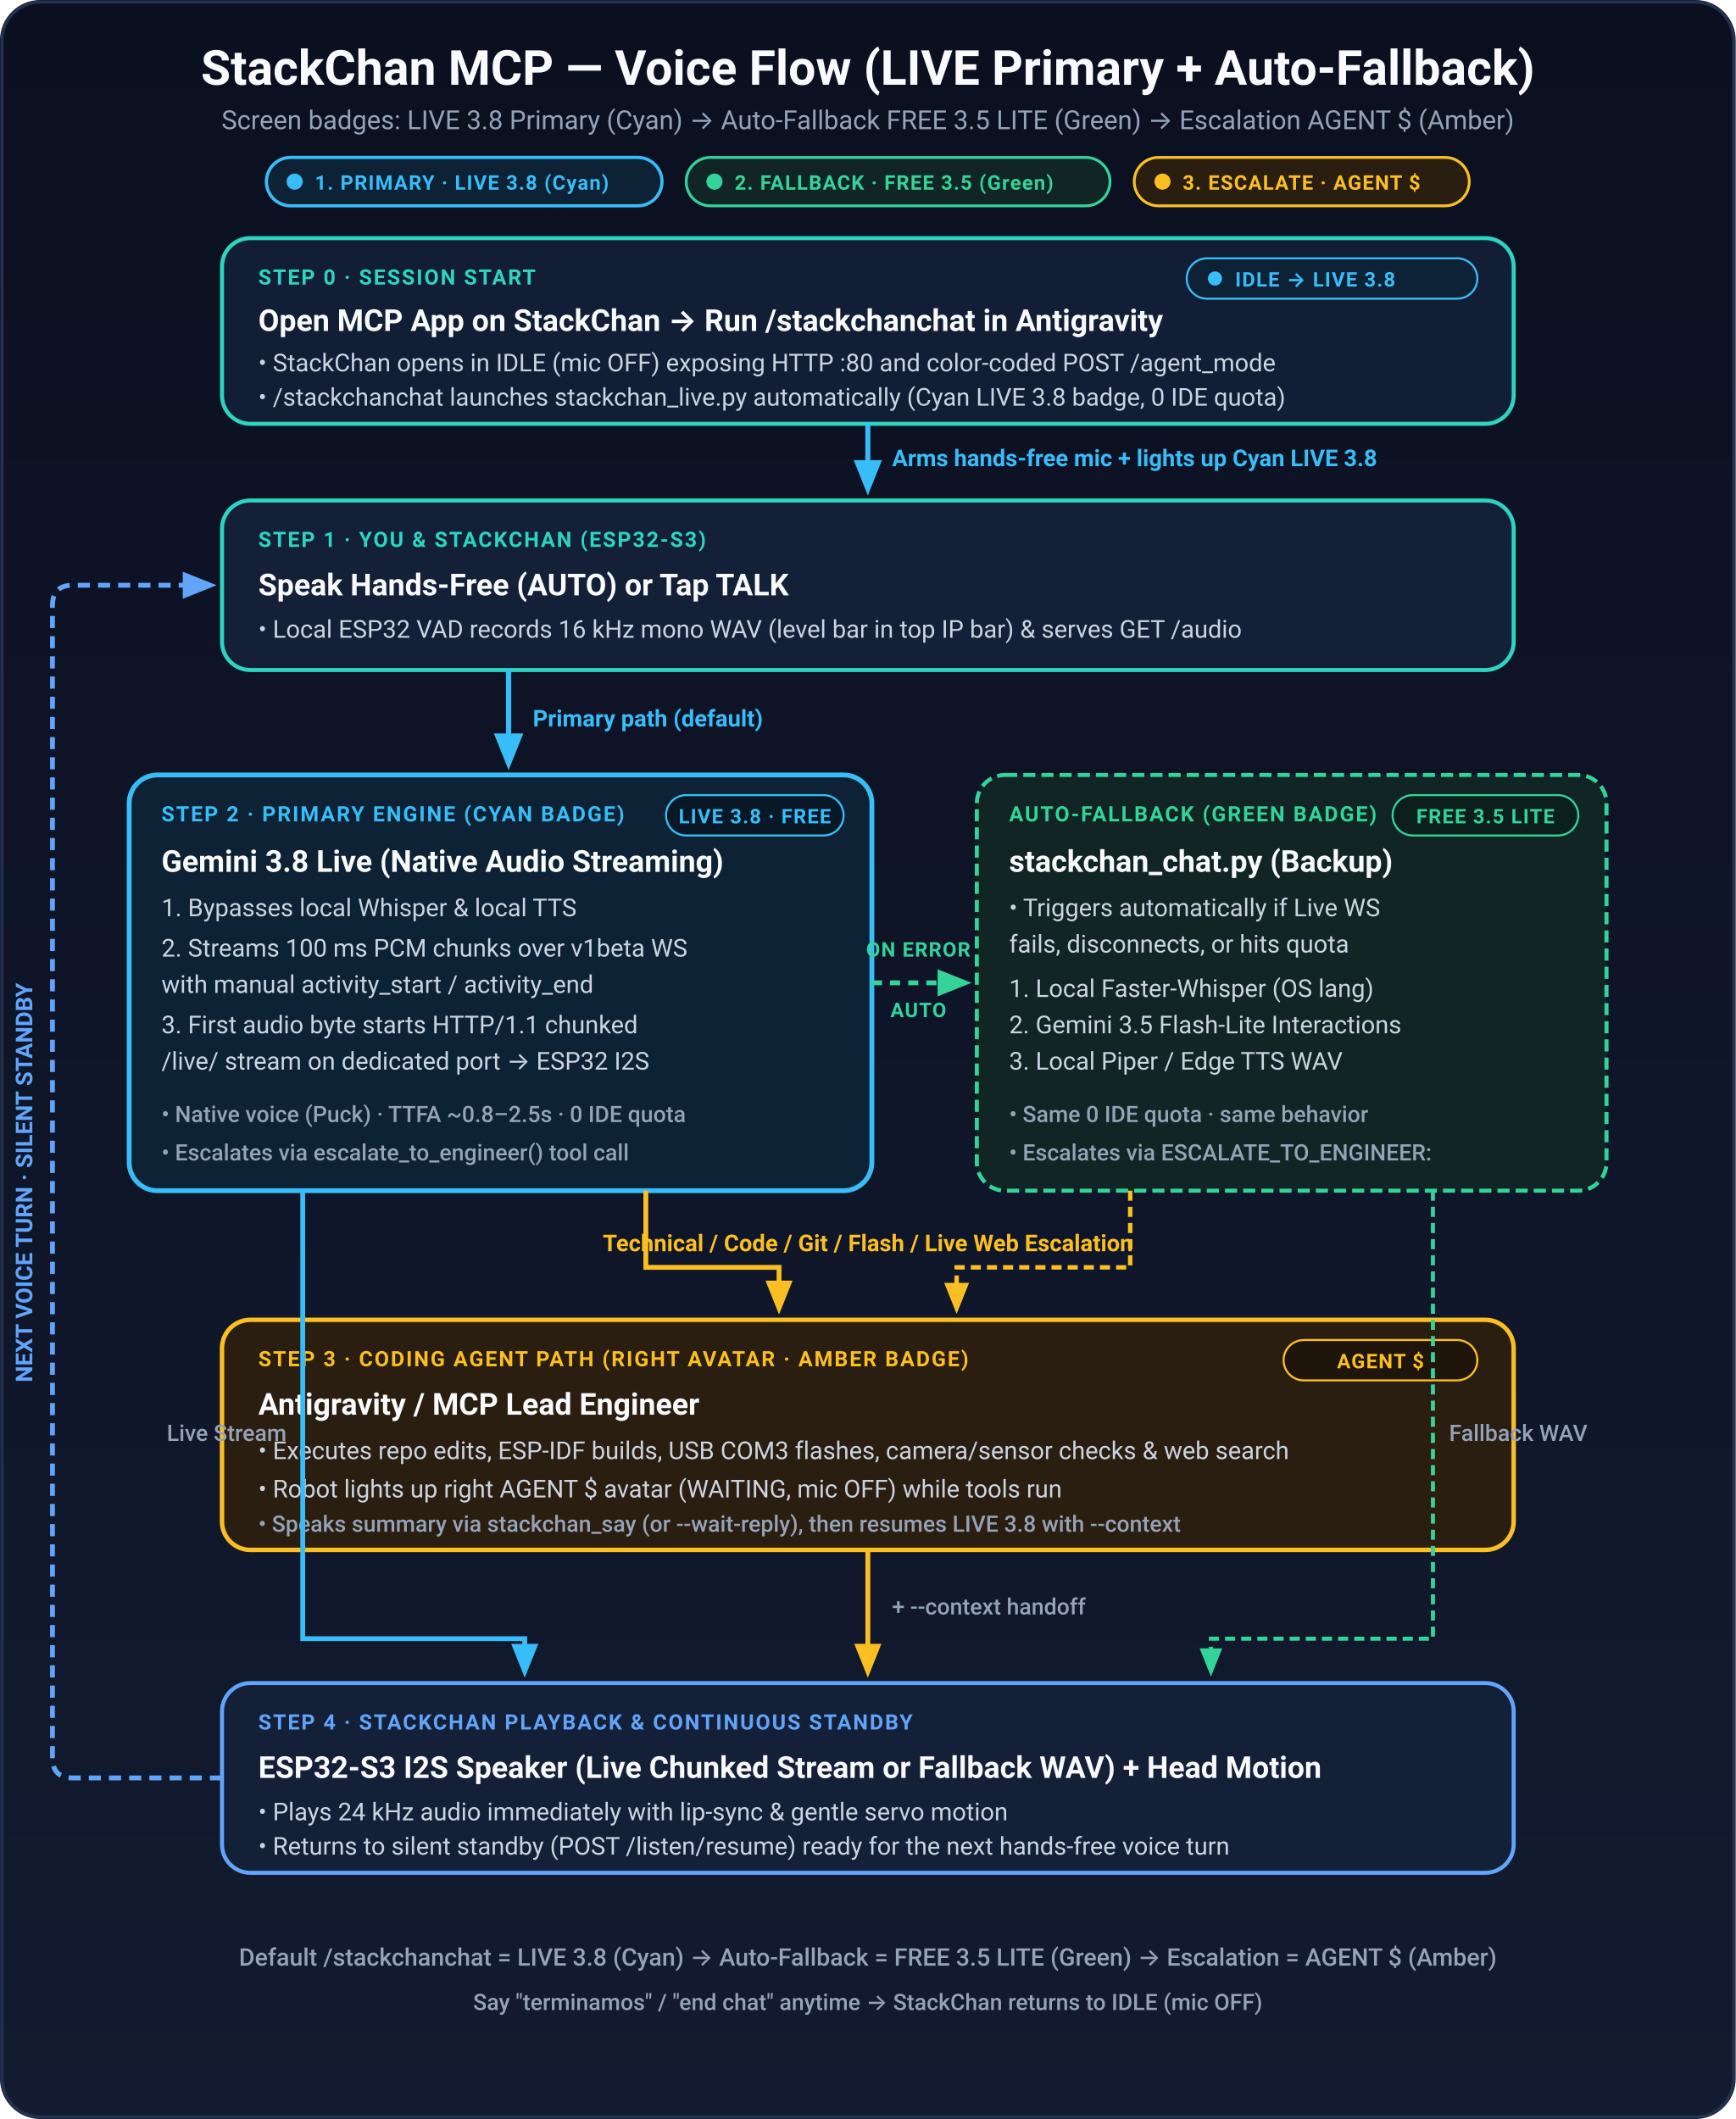
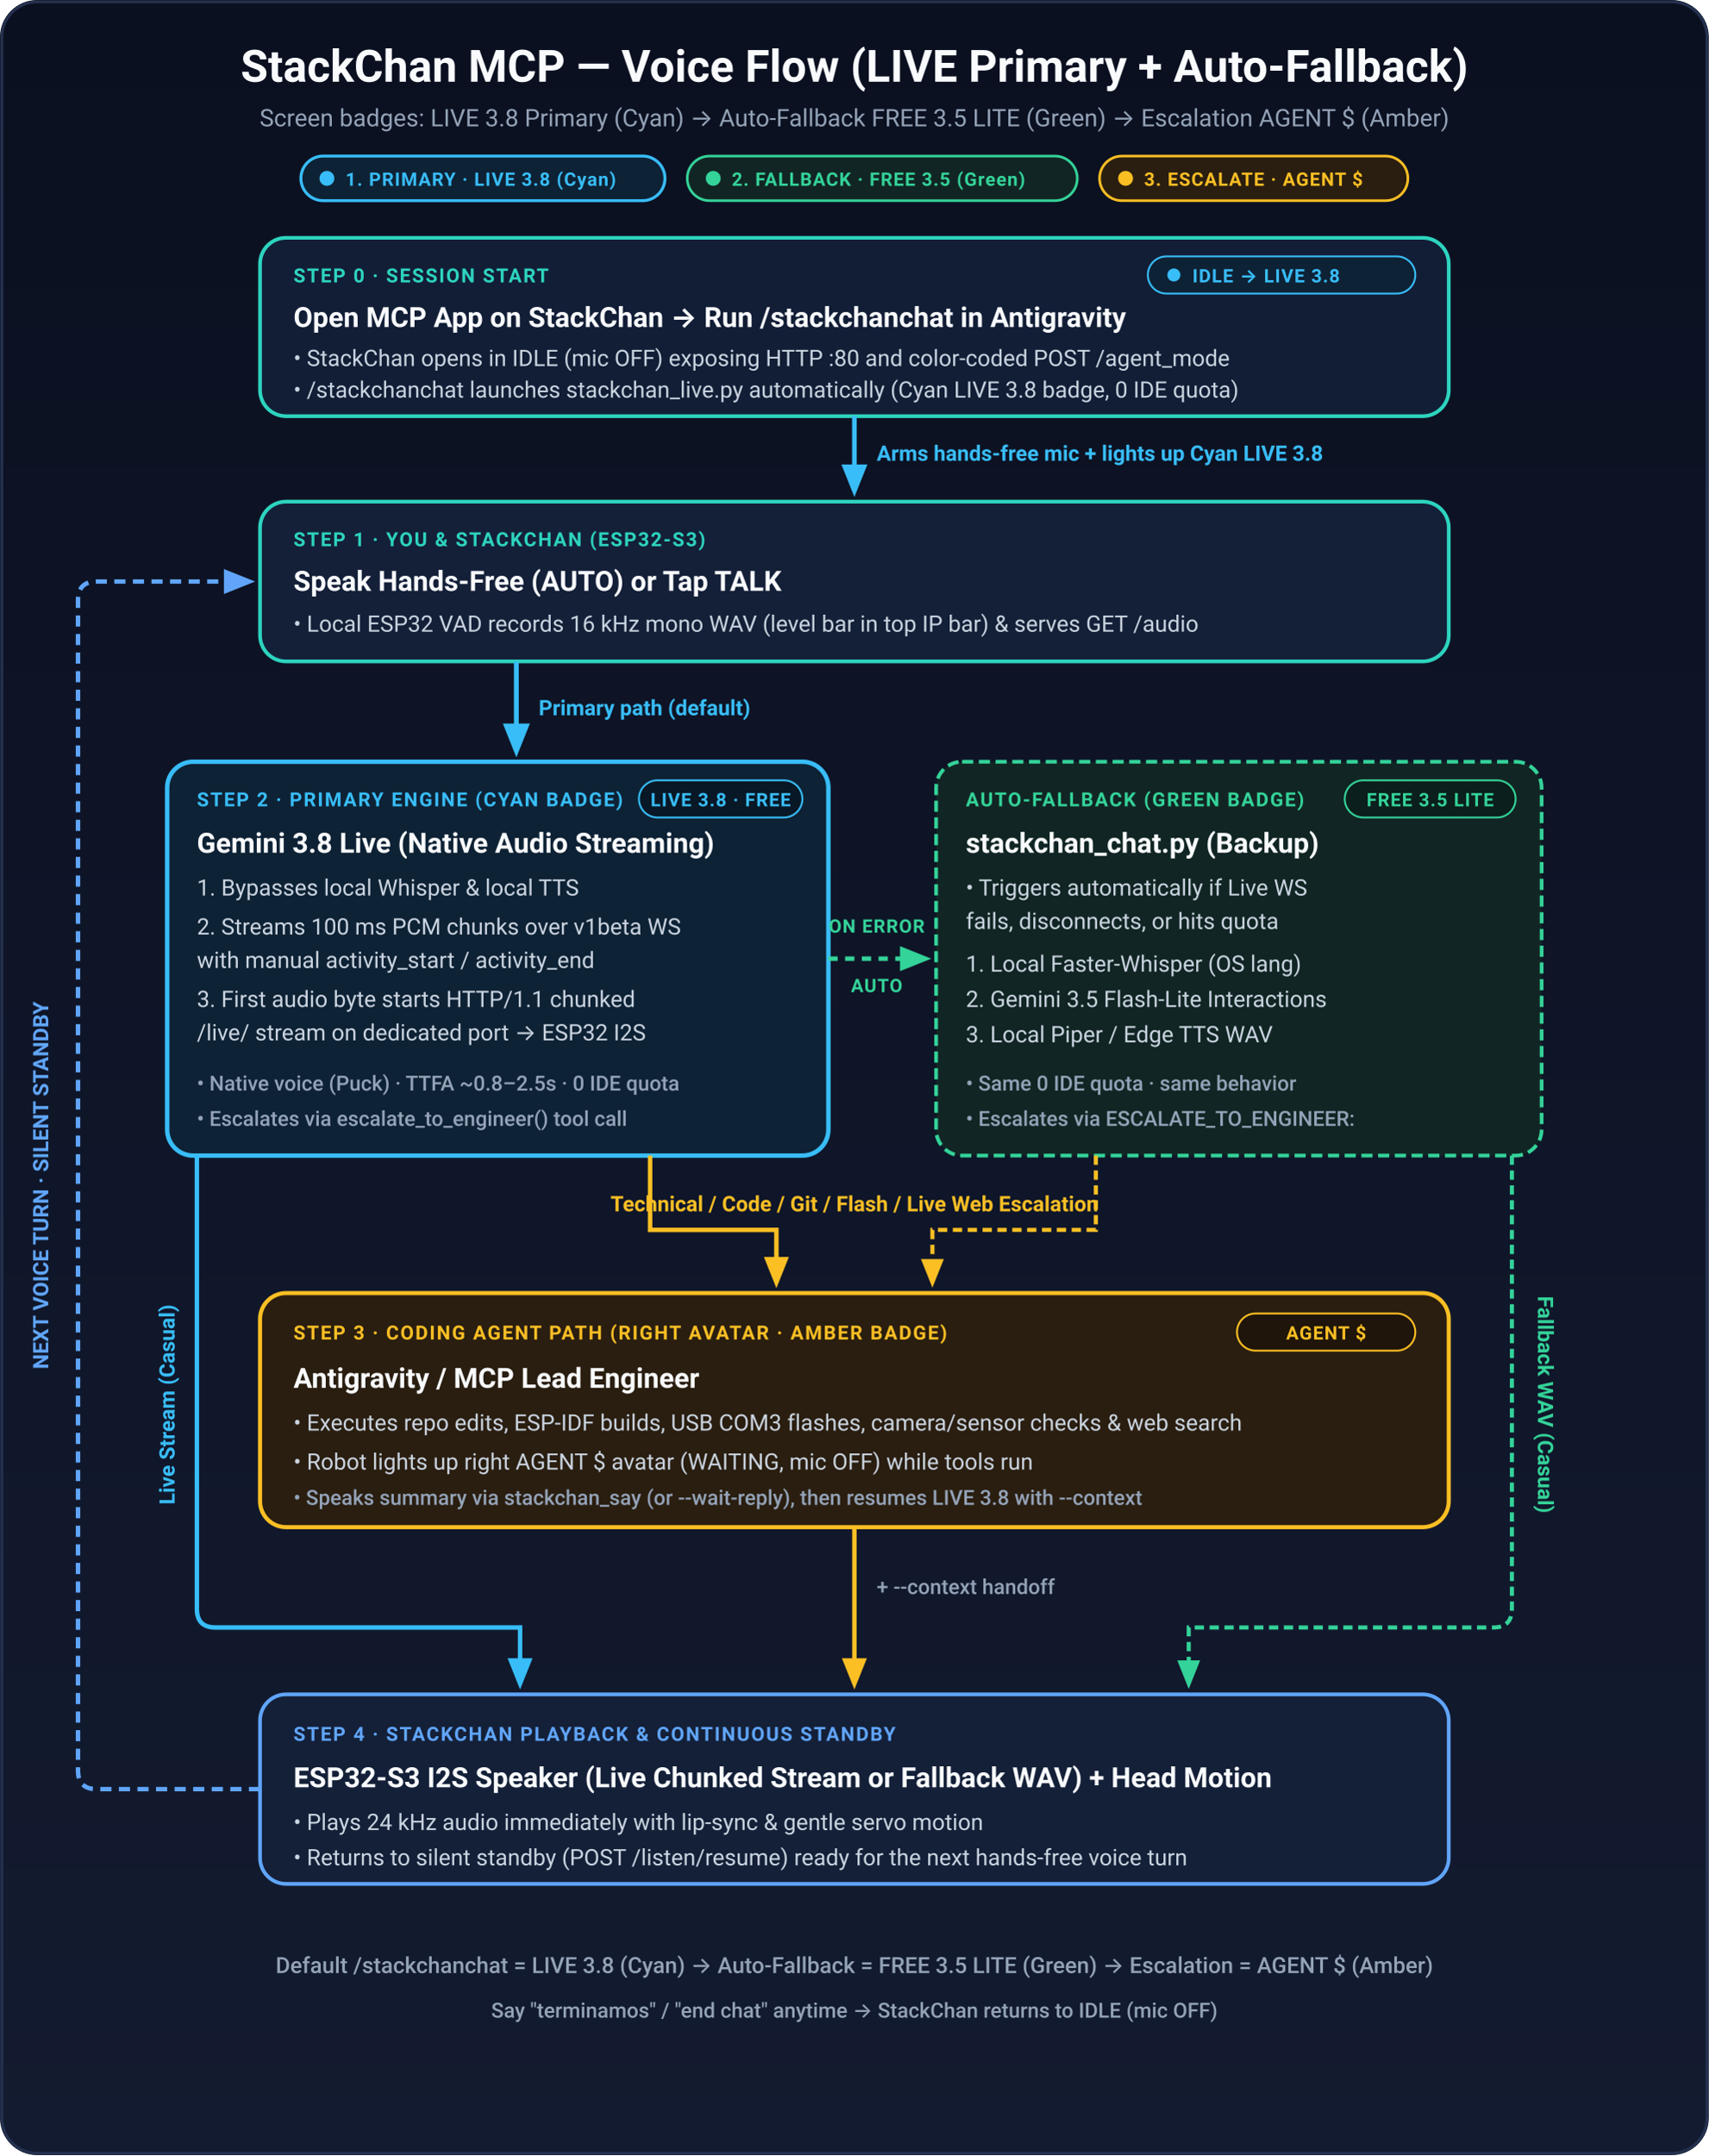
- <svg xmlns="http://www.w3.org/2000/svg" viewBox="0 0 860 1050" width="860" height="1050" role="img" aria-label="StackChan MCP Vertical Voice Flow">
+ <svg xmlns="http://www.w3.org/2000/svg" viewBox="0 0 920 1160" width="920" height="1160" role="img" aria-label="StackChan MCP Vertical Voice Flow">
  <defs>
    <linearGradient id="bg" x1="0" y1="0" x2="0" y2="1">
      <stop offset="0%" stop-color="#0B1020" />
      <stop offset="100%" stop-color="#131B30" />
    </linearGradient>
    <marker id="arr-teal" viewBox="0 0 10 10" refX="8" refY="5" markerWidth="7" markerHeight="7" orient="auto">
      <path d="M 0 1 L 10 5 L 0 9 z" fill="#2DD4BF" />
    </marker>
    <marker id="arr-blue" viewBox="0 0 10 10" refX="8" refY="5" markerWidth="7" markerHeight="7" orient="auto">
      <path d="M 0 1 L 10 5 L 0 9 z" fill="#60A5FA" />
    </marker>
    <marker id="arr-cyan" viewBox="0 0 10 10" refX="8" refY="5" markerWidth="7" markerHeight="7" orient="auto">
      <path d="M 0 1 L 10 5 L 0 9 z" fill="#38BDF8" />
    </marker>
    <marker id="arr-green" viewBox="0 0 10 10" refX="8" refY="5" markerWidth="7" markerHeight="7" orient="auto">
      <path d="M 0 1 L 10 5 L 0 9 z" fill="#34D399" />
    </marker>
    <marker id="arr-amber" viewBox="0 0 10 10" refX="8" refY="5" markerWidth="7" markerHeight="7" orient="auto">
      <path d="M 0 1 L 10 5 L 0 9 z" fill="#FBBF24" />
    </marker>
    <style>
      .title { font: 700 24px -apple-system, BlinkMacSystemFont, "Segoe UI", Roboto, sans-serif; fill: #F8FAFC; }
      .sub { font: 400 13px -apple-system, BlinkMacSystemFont, "Segoe UI", Roboto, sans-serif; fill: #94A3B8; }
      .step { font: 700 10.5px -apple-system, BlinkMacSystemFont, "Segoe UI", Roboto, sans-serif; letter-spacing: 0.8px; }
      .h { font: 700 15px -apple-system, BlinkMacSystemFont, "Segoe UI", Roboto, sans-serif; fill: #F8FAFC; }
      .p { font: 400 12.2px -apple-system, BlinkMacSystemFont, "Segoe UI", Roboto, sans-serif; fill: #CBD5E1; }
      .m { font: 500 11.2px -apple-system, BlinkMacSystemFont, "Segoe UI", Roboto, sans-serif; fill: #94A3B8; }
      .el { font: 600 11.5px -apple-system, BlinkMacSystemFont, "Segoe UI", Roboto, sans-serif; }
      .chip { font: 700 10px -apple-system, BlinkMacSystemFont, "Segoe UI", Roboto, sans-serif; letter-spacing: 0.5px; }
      .foot { font: 500 12px -apple-system, BlinkMacSystemFont, "Segoe UI", Roboto, sans-serif; fill: #94A3B8; }
    </style>
  </defs>
-   <rect width="860" height="1050" rx="20" fill="url(#bg)" />
-   <rect x="1" y="1" width="858" height="1048" rx="19" fill="none" stroke="#24314F" stroke-width="1.5" />
-   <text x="430" y="42" text-anchor="middle" class="title">StackChan MCP — Voice Flow (LIVE Primary + Auto-Fallback)</text>
-   <text x="430" y="64" text-anchor="middle" class="sub">Screen badges: LIVE 3.8 Primary (Cyan)  →  Auto-Fallback FREE 3.5 LITE (Green)  →  Escalation AGENT $ (Amber)</text>
-   <g transform="translate(132, 78)">
+   <rect width="920" height="1160" rx="20" fill="url(#bg)" />
+   <rect x="1" y="1" width="918" height="1158" rx="19" fill="none" stroke="#24314F" stroke-width="1.5" />
+   <text x="460" y="44" text-anchor="middle" class="title">StackChan MCP — Voice Flow (LIVE Primary + Auto-Fallback)</text>
+   <text x="460" y="68" text-anchor="middle" class="sub">Screen badges: LIVE 3.8 Primary (Cyan)  →  Auto-Fallback FREE 3.5 LITE (Green)  →  Escalation AGENT $ (Amber)</text>
+   <g transform="translate(162, 84)">
    <rect x="0" y="0" width="196" height="24" rx="12" fill="#0E2235" stroke="#38BDF8" stroke-width="1.6" />
    <circle cx="14" cy="12" r="4" fill="#38BDF8" />
    <text x="24" y="16" class="chip" fill="#38BDF8">1. PRIMARY · LIVE 3.8 (Cyan)</text>
    <rect x="208" y="0" width="210" height="24" rx="12" fill="#112624" stroke="#34D399" stroke-width="1.4" />
    <circle cx="222" cy="12" r="4" fill="#34D399" />
    <text x="232" y="16" class="chip" fill="#34D399">2. FALLBACK · FREE 3.5 (Green)</text>
    <rect x="430" y="0" width="166" height="24" rx="12" fill="#2A1E10" stroke="#FBBF24" stroke-width="1.4" />
    <circle cx="444" cy="12" r="4" fill="#FBBF24" />
    <text x="454" y="16" class="chip" fill="#FBBF24">3. ESCALATE · AGENT $</text>
  </g>
-   <g transform="translate(110, 118)">
-     <rect width="640" height="92" rx="14" fill="#121E36" stroke="#2DD4BF" stroke-width="2" />
-     <text x="18" y="23" class="step" fill="#2DD4BF">STEP 0 · SESSION START</text>
+   <g transform="translate(140, 128)">
+     <rect width="640" height="96" rx="14" fill="#121E36" stroke="#2DD4BF" stroke-width="2" />
+     <text x="18" y="24" class="step" fill="#2DD4BF">STEP 0 · SESSION START</text>
    <rect x="478" y="10" width="144" height="20" rx="10" fill="#0E2235" stroke="#38BDF8" stroke-width="1" />
    <circle cx="492" cy="20" r="3.5" fill="#38BDF8" />
    <text x="502" y="24" class="chip" fill="#38BDF8">IDLE → LIVE 3.8</text>
-     <text x="18" y="46" class="h">Open MCP App on StackChan  →  Run /stackchanchat in Antigravity</text>
-     <text x="18" y="66" class="p">• StackChan opens in IDLE (mic OFF) exposing HTTP :80 and color-coded POST /agent_mode</text>
-     <text x="18" y="83" class="p">• /stackchanchat launches stackchan_live.py automatically (Cyan LIVE 3.8 badge, 0 IDE quota)</text>
+     <text x="18" y="48" class="h">Open MCP App on StackChan  →  Run /stackchanchat in Antigravity</text>
+     <text x="18" y="69" class="p">• StackChan opens in IDLE (mic OFF) exposing HTTP :80 and color-coded POST /agent_mode</text>
+     <text x="18" y="86" class="p">• /stackchanchat launches stackchan_live.py automatically (Cyan LIVE 3.8 badge, 0 IDE quota)</text>
  </g>
-   <line x1="430" y1="210" x2="430" y2="242" stroke="#38BDF8" stroke-width="2.5" marker-end="url(#arr-cyan)" />
-   <text x="442" y="231" class="el" fill="#38BDF8">Arms hands-free mic + lights up Cyan LIVE 3.8</text>
-   <g transform="translate(110, 248)">
-     <rect width="640" height="84" rx="14" fill="#142038" stroke="#2DD4BF" stroke-width="2" />
-     <text x="18" y="23" class="step" fill="#2DD4BF">STEP 1 · YOU &amp; STACKCHAN (ESP32-S3)</text>
-     <text x="18" y="47" class="h">Speak Hands-Free (AUTO) or Tap TALK</text>
-     <text x="18" y="68" class="p">• Local ESP32 VAD records 16 kHz mono WAV (level bar in top IP bar) &amp; serves GET /audio</text>
+   <line x1="460" y1="224" x2="460" y2="264" stroke="#38BDF8" stroke-width="2.5" marker-end="url(#arr-cyan)" />
+   <text x="472" y="248" class="el" fill="#38BDF8">Arms hands-free mic + lights up Cyan LIVE 3.8</text>
+   <g transform="translate(140, 270)">
+     <rect width="640" height="86" rx="14" fill="#142038" stroke="#2DD4BF" stroke-width="2" />
+     <text x="18" y="24" class="step" fill="#2DD4BF">STEP 1 · YOU &amp; STACKCHAN (ESP32-S3)</text>
+     <text x="18" y="48" class="h">Speak Hands-Free (AUTO) or Tap TALK</text>
+     <text x="18" y="70" class="p">• Local ESP32 VAD records 16 kHz mono WAV (level bar in top IP bar) &amp; serves GET /audio</text>
  </g>
-   <line x1="252" y1="332" x2="252" y2="378" stroke="#38BDF8" stroke-width="2.6" marker-end="url(#arr-cyan)" />
-   <text x="264" y="360" class="el" fill="#38BDF8">Primary path (default)</text>
-   <g transform="translate(64, 384)">
-     <rect width="368" height="206" rx="14" fill="#0E2235" stroke="#38BDF8" stroke-width="2.4" />
-     <text x="16" y="23" class="step" fill="#38BDF8">STEP 2 · PRIMARY ENGINE (CYAN BADGE)</text>
-     <rect x="266" y="10" width="88" height="20" rx="10" fill="#091826" stroke="#38BDF8" stroke-width="1" />
-     <text x="310" y="24" text-anchor="middle" class="chip" fill="#38BDF8">LIVE 3.8 · FREE</text>
-     <text x="16" y="48" class="h">Gemini 3.8 Live (Native Audio Streaming)</text>
-     <text x="16" y="70" class="p">1. Bypasses local Whisper &amp; local TTS</text>
-     <text x="16" y="90" class="p">2. Streams 100 ms PCM chunks over v1beta WS</text>
-     <text x="16" y="108" class="p">   with manual activity_start / activity_end</text>
-     <text x="16" y="128" class="p">3. First audio byte starts HTTP/1.1 chunked</text>
-     <text x="16" y="146" class="p">   /live/ stream on dedicated port → ESP32 I2S</text>
-     <text x="16" y="172" class="m">• Native voice (Puck) · TTFA ~0.8–2.5s · 0 IDE quota</text>
-     <text x="16" y="191" class="m">• Escalates via escalate_to_engineer() tool call</text>
+   <line x1="278" y1="356" x2="278" y2="404" stroke="#38BDF8" stroke-width="2.6" marker-end="url(#arr-cyan)" />
+   <text x="290" y="385" class="el" fill="#38BDF8">Primary path (default)</text>
+   <g transform="translate(90, 410)">
+     <rect width="356" height="212" rx="14" fill="#0E2235" stroke="#38BDF8" stroke-width="2.4" />
+     <text x="16" y="24" class="step" fill="#38BDF8">STEP 2 · PRIMARY ENGINE (CYAN BADGE)</text>
+     <rect x="254" y="10" width="88" height="20" rx="10" fill="#091826" stroke="#38BDF8" stroke-width="1" />
+     <text x="298" y="24" text-anchor="middle" class="chip" fill="#38BDF8">LIVE 3.8 · FREE</text>
+     <text x="16" y="49" class="h">Gemini 3.8 Live (Native Audio Streaming)</text>
+     <text x="16" y="72" class="p">1. Bypasses local Whisper &amp; local TTS</text>
+     <text x="16" y="93" class="p">2. Streams 100 ms PCM chunks over v1beta WS</text>
+     <text x="16" y="111" class="p">   with manual activity_start / activity_end</text>
+     <text x="16" y="132" class="p">3. First audio byte starts HTTP/1.1 chunked</text>
+     <text x="16" y="150" class="p">   /live/ stream on dedicated port → ESP32 I2S</text>
+     <text x="16" y="177" class="m">• Native voice (Puck) · TTFA ~0.8–2.5s · 0 IDE quota</text>
+     <text x="16" y="196" class="m">• Escalates via escalate_to_engineer() tool call</text>
  </g>
-   <line x1="432" y1="487" x2="478" y2="487" stroke="#34D399" stroke-width="2.4" stroke-dasharray="5,4" marker-end="url(#arr-green)" />
-   <text x="455" y="474" text-anchor="middle" class="chip" fill="#34D399">ON ERROR</text>
-   <text x="455" y="504" text-anchor="middle" class="chip" fill="#34D399">AUTO</text>
-   <g transform="translate(484, 384)">
-     <rect width="312" height="206" rx="14" fill="#112624" stroke="#34D399" stroke-width="2" stroke-dasharray="6,3" />
-     <text x="16" y="23" class="step" fill="#34D399">AUTO-FALLBACK (GREEN BADGE)</text>
-     <rect x="206" y="10" width="92" height="20" rx="10" fill="#0B1F1C" stroke="#34D399" stroke-width="1" />
-     <text x="252" y="24" text-anchor="middle" class="chip" fill="#34D399">FREE 3.5 LITE</text>
-     <text x="16" y="48" class="h">stackchan_chat.py (Backup)</text>
-     <text x="16" y="70" class="p">• Triggers automatically if Live WS</text>
-     <text x="16" y="88" class="p">  fails, disconnects, or hits quota</text>
-     <text x="16" y="110" class="p">1. Local Faster-Whisper (OS lang)</text>
-     <text x="16" y="128" class="p">2. Gemini 3.5 Flash-Lite Interactions</text>
-     <text x="16" y="146" class="p">3. Local Piper / Edge TTS WAV</text>
-     <text x="16" y="172" class="m">• Same 0 IDE quota · same behavior</text>
-     <text x="16" y="191" class="m">• Escalates via ESCALATE_TO_ENGINEER:</text>
+   <line x1="446" y1="516" x2="498" y2="516" stroke="#34D399" stroke-width="2.4" stroke-dasharray="5,4" marker-end="url(#arr-green)" />
+   <text x="472" y="502" text-anchor="middle" class="chip" fill="#34D399">ON ERROR</text>
+   <text x="472" y="534" text-anchor="middle" class="chip" fill="#34D399">AUTO</text>
+   <g transform="translate(504, 410)">
+     <rect width="326" height="212" rx="14" fill="#112624" stroke="#34D399" stroke-width="2" stroke-dasharray="6,3" />
+     <text x="16" y="24" class="step" fill="#34D399">AUTO-FALLBACK (GREEN BADGE)</text>
+     <rect x="220" y="10" width="92" height="20" rx="10" fill="#0B1F1C" stroke="#34D399" stroke-width="1" />
+     <text x="266" y="24" text-anchor="middle" class="chip" fill="#34D399">FREE 3.5 LITE</text>
+     <text x="16" y="49" class="h">stackchan_chat.py (Backup)</text>
+     <text x="16" y="72" class="p">• Triggers automatically if Live WS</text>
+     <text x="16" y="90" class="p">  fails, disconnects, or hits quota</text>
+     <text x="16" y="113" class="p">1. Local Faster-Whisper (OS lang)</text>
+     <text x="16" y="132" class="p">2. Gemini 3.5 Flash-Lite Interactions</text>
+     <text x="16" y="151" class="p">3. Local Piper / Edge TTS WAV</text>
+     <text x="16" y="177" class="m">• Same 0 IDE quota · same behavior</text>
+     <text x="16" y="196" class="m">• Escalates via ESCALATE_TO_ENGINEER:</text>
  </g>
-   <path d="M 320 590 L 320 628 L 386 628 L 386 648" fill="none" stroke="#FBBF24" stroke-width="2.4" marker-end="url(#arr-amber)" />
-   <path d="M 560 590 L 560 628 L 474 628 L 474 648" fill="none" stroke="#FBBF24" stroke-width="2.2" stroke-dasharray="5,3" marker-end="url(#arr-amber)" />
-   <text x="430" y="620" text-anchor="middle" class="el" fill="#FBBF24">Technical / Code / Git / Flash / Live Web Escalation</text>
-   <g transform="translate(110, 654)">
-     <rect width="640" height="114" rx="14" fill="#2A1E10" stroke="#FBBF24" stroke-width="2.2" />
-     <text x="18" y="23" class="step" fill="#FBBF24">STEP 3 · CODING AGENT PATH (RIGHT AVATAR · AMBER BADGE)</text>
-     <rect x="526" y="10" width="96" height="20" rx="10" fill="#1F150A" stroke="#FBBF24" stroke-width="1" />
-     <text x="574" y="24" text-anchor="middle" class="chip" fill="#FBBF24">AGENT $</text>
-     <text x="18" y="47" class="h">Antigravity / MCP Lead Engineer</text>
-     <text x="18" y="69" class="p">• Executes repo edits, ESP-IDF builds, USB COM3 flashes, camera/sensor checks &amp; web search</text>
-     <text x="18" y="88" class="p">• Robot lights up right AGENT $ avatar (WAITING, mic OFF) while tools run</text>
-     <text x="18" y="105" class="m">• Speaks summary via stackchan_say (or --wait-reply), then resumes LIVE 3.8 with --context</text>
+   <path d="M 350 622 L 350 662 L 418 662 L 418 690" fill="none" stroke="#FBBF24" stroke-width="2.4" marker-end="url(#arr-amber)" />
+   <path d="M 590 622 L 590 662 L 502 662 L 502 690" fill="none" stroke="#FBBF24" stroke-width="2.2" stroke-dasharray="5,3" marker-end="url(#arr-amber)" />
+   <text x="460" y="652" text-anchor="middle" class="el" fill="#FBBF24">Technical / Code / Git / Flash / Live Web Escalation</text>
+   <g transform="translate(140, 696)">
+     <rect width="640" height="126" rx="14" fill="#2A1E10" stroke="#FBBF24" stroke-width="2.2" />
+     <text x="18" y="25" class="step" fill="#FBBF24">STEP 3 · CODING AGENT PATH (RIGHT AVATAR · AMBER BADGE)</text>
+     <rect x="526" y="11" width="96" height="20" rx="10" fill="#1F150A" stroke="#FBBF24" stroke-width="1" />
+     <text x="574" y="25" text-anchor="middle" class="chip" fill="#FBBF24">AGENT $</text>
+     <text x="18" y="51" class="h">Antigravity / MCP Lead Engineer</text>
+     <text x="18" y="74" class="p">• Executes repo edits, ESP-IDF builds, USB COM3 flashes, camera/sensor checks &amp; web search</text>
+     <text x="18" y="95" class="p">• Robot lights up right AGENT $ avatar (WAITING, mic OFF) while tools run</text>
+     <text x="18" y="114" class="m">• Speaks summary via stackchan_say (or --wait-reply), then resumes LIVE 3.8 with --context</text>
  </g>
-   <path d="M 150 590 L 150 812 L 260 812 L 260 828" fill="none" stroke="#38BDF8" stroke-width="2.4" marker-end="url(#arr-cyan)" />
-   <text x="142" y="714" text-anchor="end" class="m" fill="#38BDF8">Live Stream</text>
-   <path d="M 710 590 L 710 812 L 600 812 L 600 828" fill="none" stroke="#34D399" stroke-width="2" stroke-dasharray="5,3" marker-end="url(#arr-green)" />
-   <text x="718" y="714" text-anchor="start" class="m" fill="#34D399">Fallback WAV</text>
-   <line x1="430" y1="768" x2="430" y2="828" stroke="#FBBF24" stroke-width="2.4" marker-end="url(#arr-amber)" />
-   <text x="442" y="800" class="m" fill="#FBBF24">+ --context handoff</text>
-   <g transform="translate(110, 834)">
-     <rect width="640" height="94" rx="14" fill="#142038" stroke="#60A5FA" stroke-width="2" />
-     <text x="18" y="23" class="step" fill="#60A5FA">STEP 4 · STACKCHAN PLAYBACK &amp; CONTINUOUS STANDBY</text>
-     <text x="18" y="47" class="h">ESP32-S3 I2S Speaker (Live Chunked Stream or Fallback WAV) + Head Motion</text>
-     <text x="18" y="68" class="p">• Plays 24 kHz audio immediately with lip-sync &amp; gentle servo motion</text>
-     <text x="18" y="85" class="p">• Returns to silent standby (POST /listen/resume) ready for the next hands-free voice turn</text>
+   <path d="M 106 622 L 106 866 Q 106 876 116 876 L 280 876 L 280 906" fill="none" stroke="#38BDF8" stroke-width="2.4" marker-end="url(#arr-cyan)" />
+   <text transform="translate(94, 756) rotate(-90)" text-anchor="middle" class="el" fill="#38BDF8">Live Stream (Casual)</text>
+   <path d="M 814 622 L 814 866 Q 814 876 804 876 L 640 876 L 640 906" fill="none" stroke="#34D399" stroke-width="2.2" stroke-dasharray="5,3" marker-end="url(#arr-green)" />
+   <text transform="translate(828, 756) rotate(90)" text-anchor="middle" class="el" fill="#34D399">Fallback WAV (Casual)</text>
+   <line x1="460" y1="822" x2="460" y2="906" stroke="#FBBF24" stroke-width="2.4" marker-end="url(#arr-amber)" />
+   <text x="472" y="858" class="m" fill="#FBBF24">+ --context handoff</text>
+   <g transform="translate(140, 912)">
+     <rect width="640" height="102" rx="14" fill="#142038" stroke="#60A5FA" stroke-width="2" />
+     <text x="18" y="25" class="step" fill="#60A5FA">STEP 4 · STACKCHAN PLAYBACK &amp; CONTINUOUS STANDBY</text>
+     <text x="18" y="50" class="h">ESP32-S3 I2S Speaker (Live Chunked Stream or Fallback WAV) + Head Motion</text>
+     <text x="18" y="73" class="p">• Plays 24 kHz audio immediately with lip-sync &amp; gentle servo motion</text>
+     <text x="18" y="92" class="p">• Returns to silent standby (POST /listen/resume) ready for the next hands-free voice turn</text>
  </g>
-   <path d="M 110 881 L 36 881 Q 26 881 26 871 L 26 300 Q 26 290 36 290 L 104 290" fill="none" stroke="#60A5FA" stroke-width="2.4" stroke-dasharray="6,4" marker-end="url(#arr-blue)" />
-   <text transform="translate(16, 586) rotate(-90)" text-anchor="middle" class="el" fill="#60A5FA">NEXT VOICE TURN · SILENT STANDBY</text>
-   <text x="430" y="974" text-anchor="middle" class="foot">Default /stackchanchat = LIVE 3.8 (Cyan)  →  Auto-Fallback = FREE 3.5 LITE (Green)  →  Escalation = AGENT $ (Amber)</text>
-   <text x="430" y="996" text-anchor="middle" class="m">Say "terminamos" / "end chat" anytime → StackChan returns to IDLE (mic OFF)</text>
+   <path d="M 140 963 L 52 963 Q 42 963 42 953 L 42 323 Q 42 313 52 313 L 134 313" fill="none" stroke="#60A5FA" stroke-width="2.4" stroke-dasharray="6,4" marker-end="url(#arr-blue)" />
+   <text transform="translate(26, 638) rotate(-90)" text-anchor="middle" class="el" fill="#60A5FA">NEXT VOICE TURN · SILENT STANDBY</text>
+   <text x="460" y="1062" text-anchor="middle" class="foot">Default /stackchanchat = LIVE 3.8 (Cyan)  →  Auto-Fallback = FREE 3.5 LITE (Green)  →  Escalation = AGENT $ (Amber)</text>
+   <text x="460" y="1086" text-anchor="middle" class="m">Say "terminamos" / "end chat" anytime → StackChan returns to IDLE (mic OFF)</text>
</svg>
